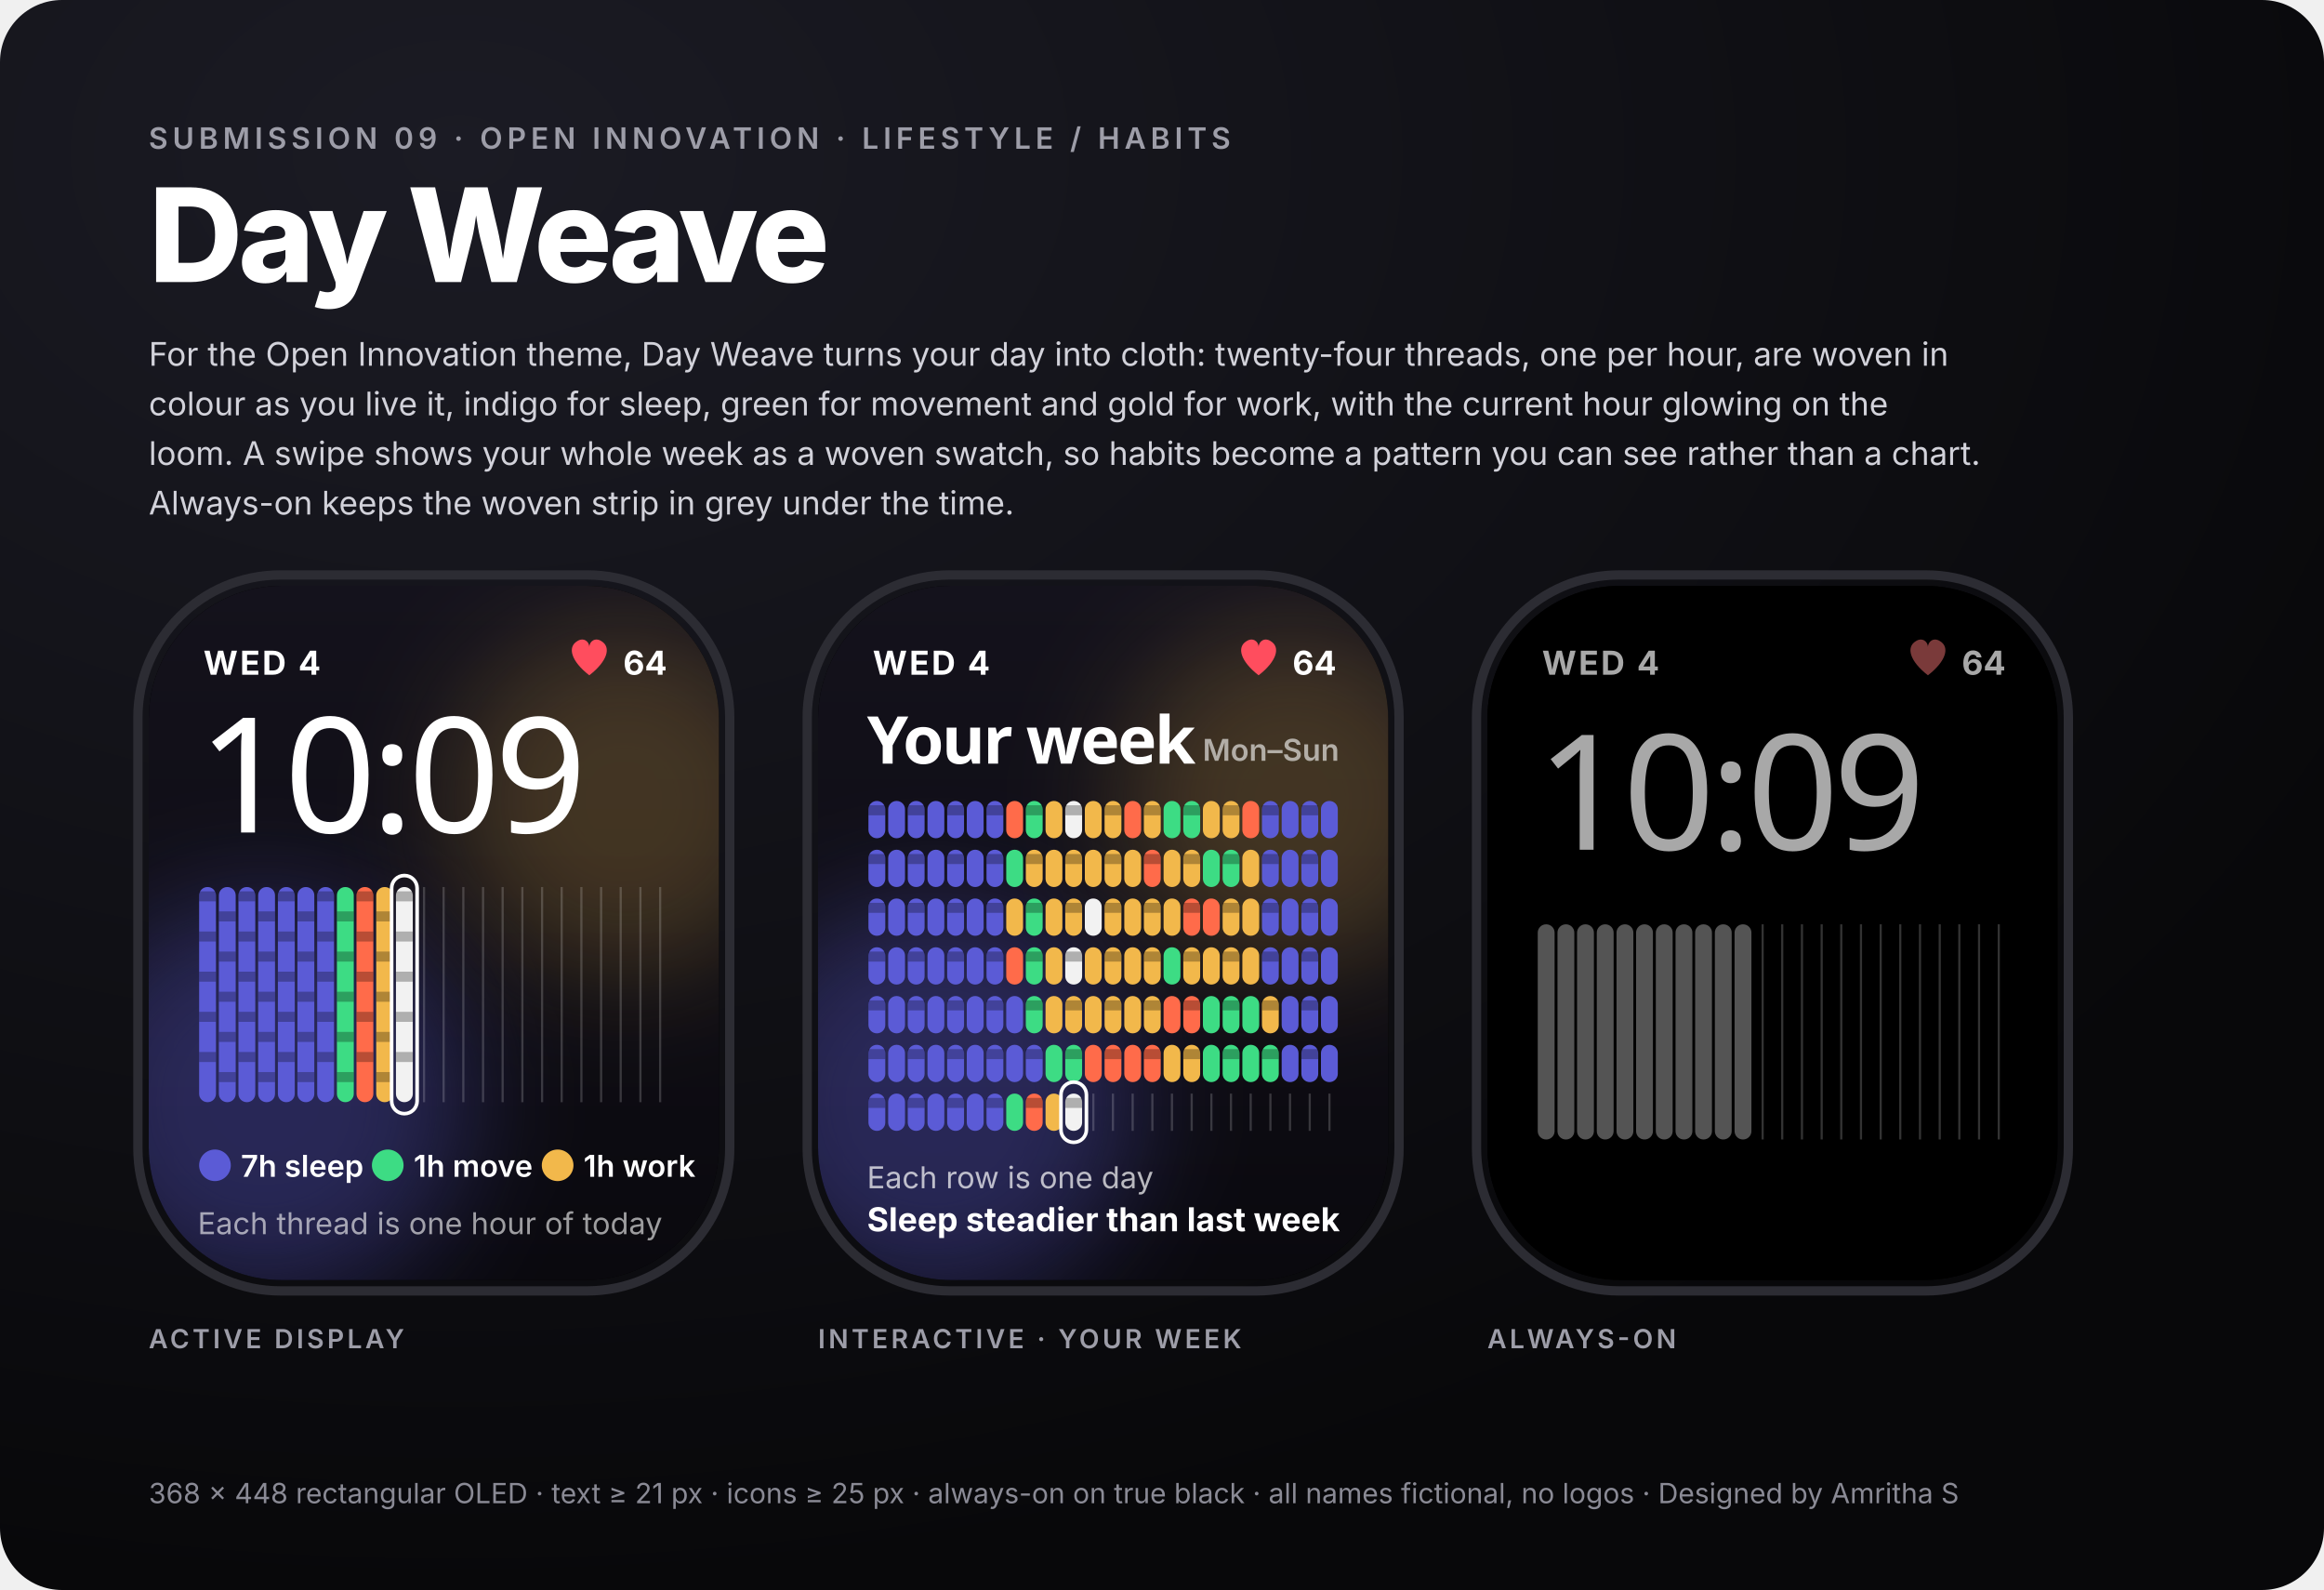
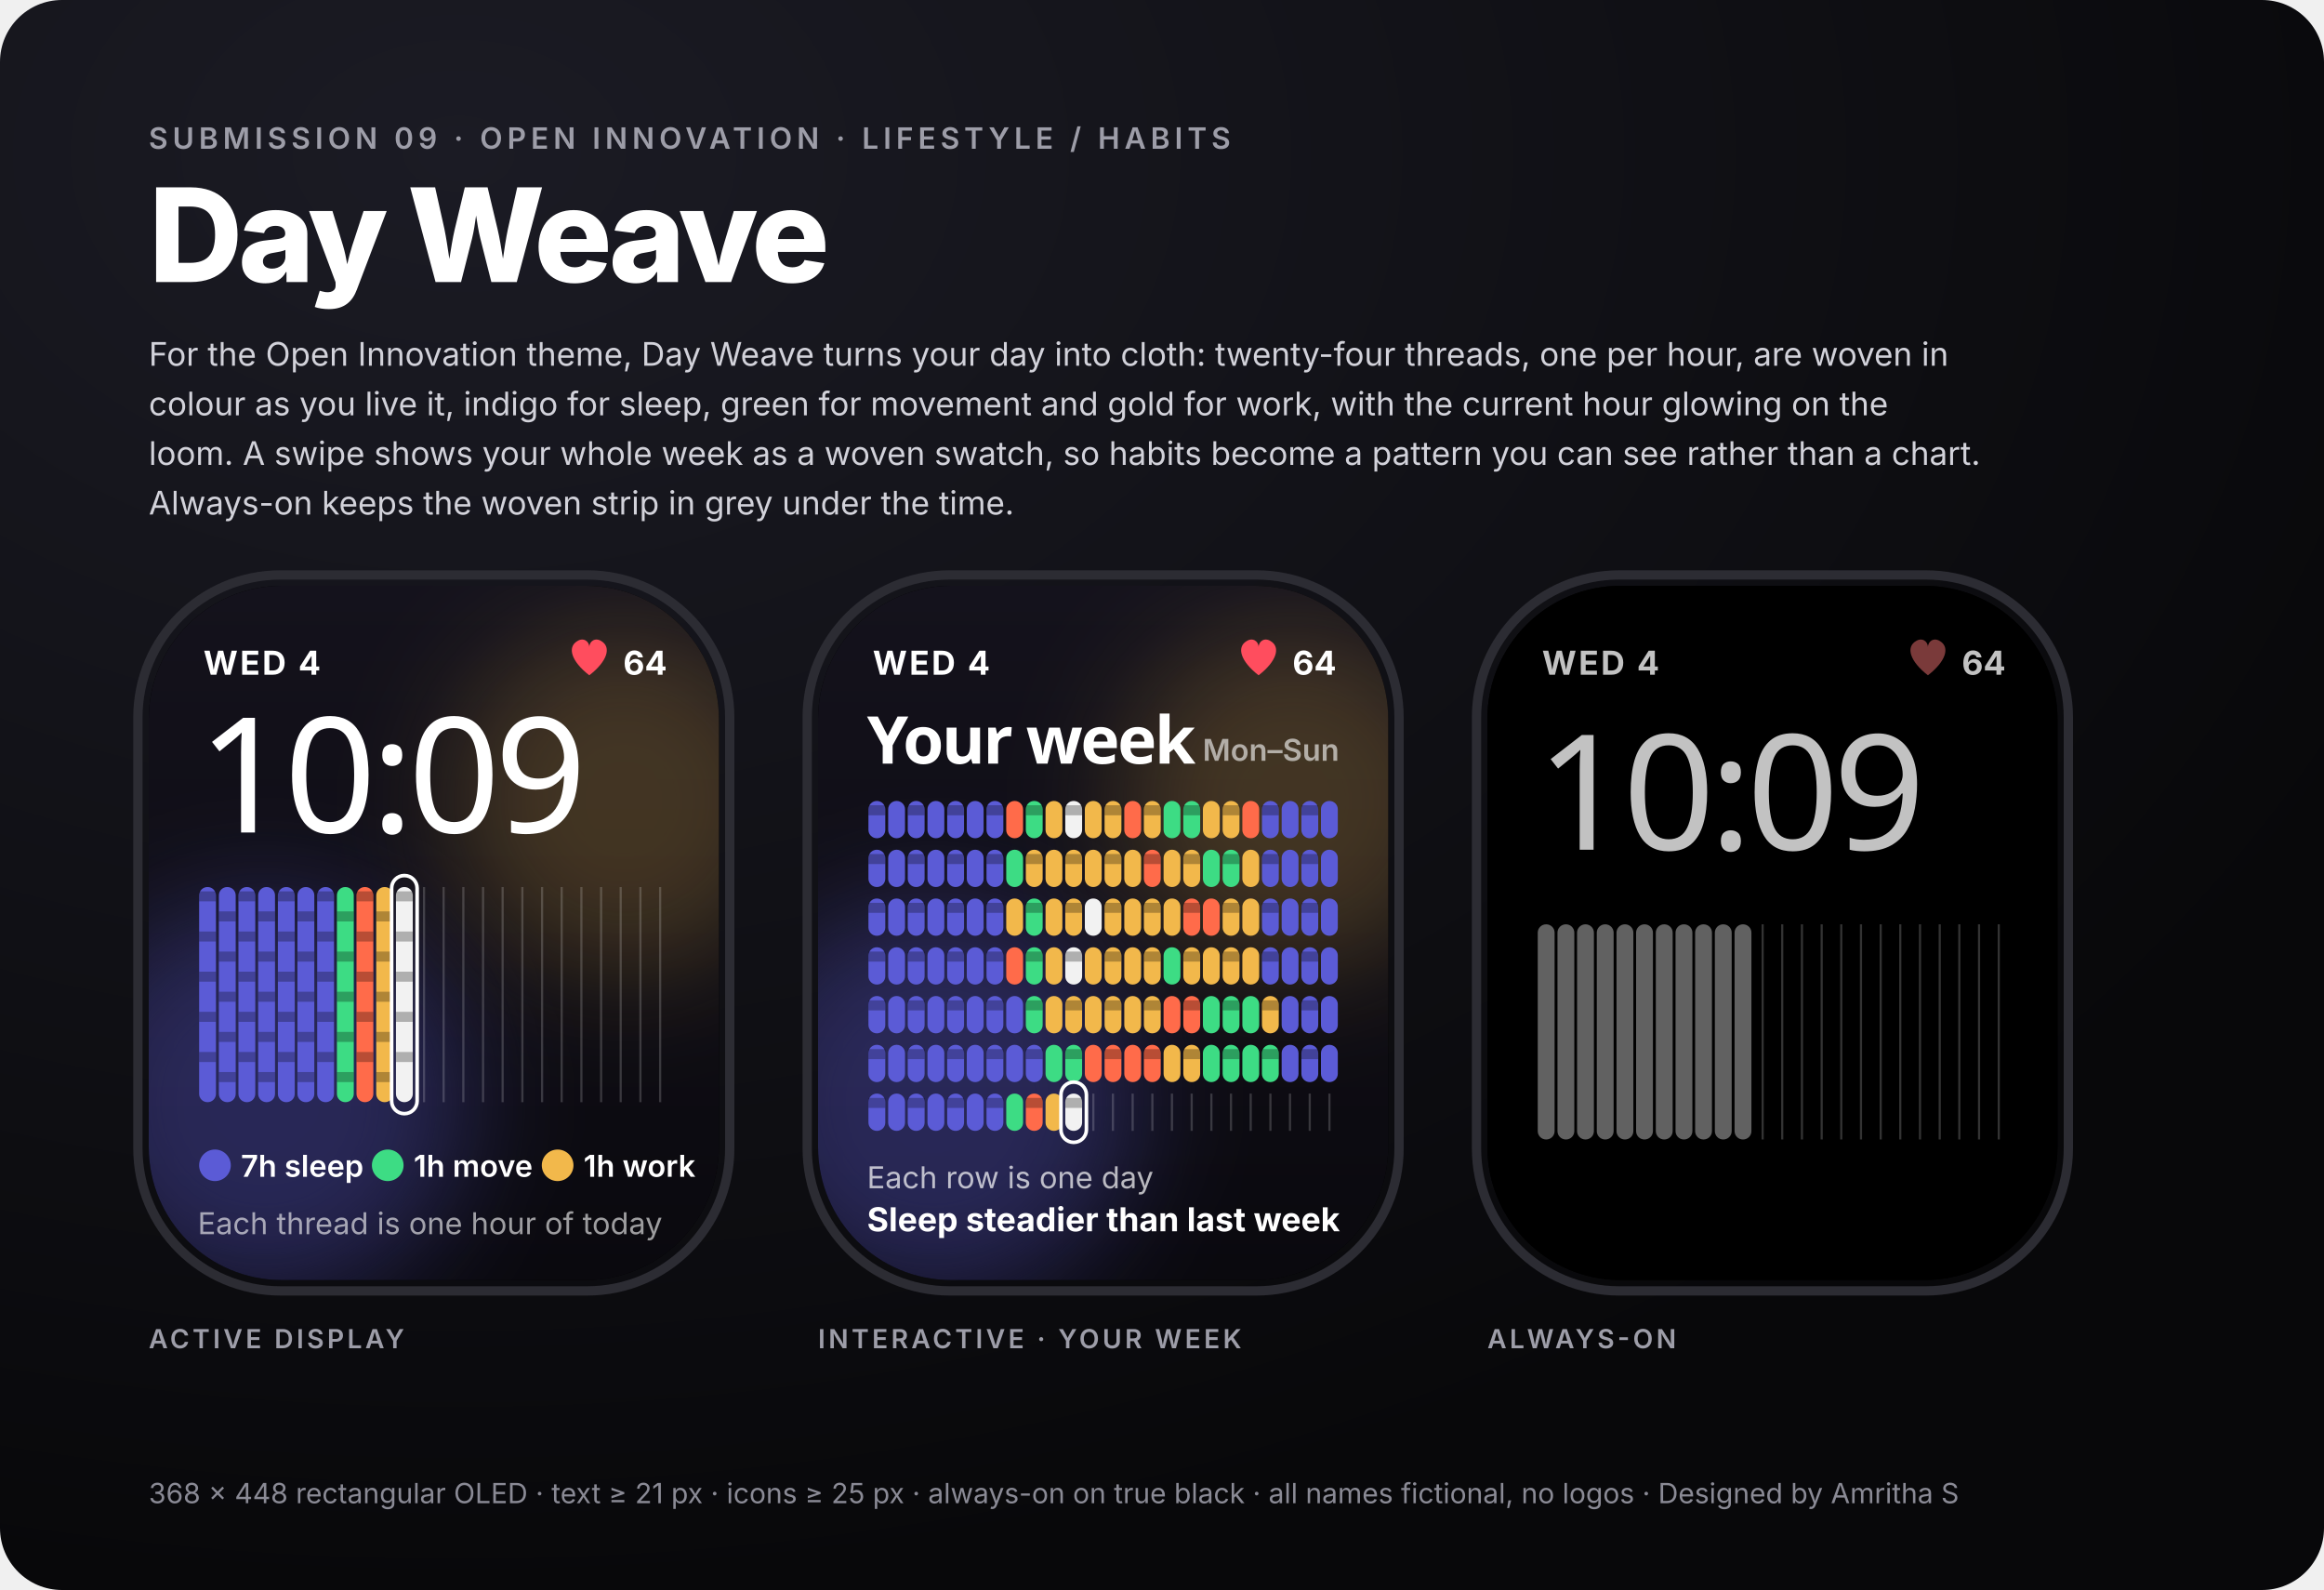
<svg xmlns="http://www.w3.org/2000/svg" width="1500" height="1026" viewBox="0 0 1500 1026">
  <defs>
    <radialGradient id="bgglow" cx=".2" cy=".1" r=".9">
      <stop offset="0" stop-color="#1b1b24" />
      <stop offset="1" stop-color="#08080a" />
    </radialGradient>
  </defs>
  <rect width="1500" height="1026" rx="40" fill="url(#bgglow)" />
  <text x="96" y="96" font-family="Inter" font-weight="600" font-size="19" letter-spacing="3" fill="#9d9da8">SUBMISSION 09 · OPEN INNOVATION · LIFESTYLE / HABITS</text>
  <text x="96" y="182" font-family="Inter" font-weight="800" font-size="84" letter-spacing="-3" fill="#ffffff">Day Weave</text>
  <text x="96" y="236" font-family="Inter" font-weight="400" font-size="21" fill="#d2d2da">For the Open Innovation theme, Day Weave turns your day into cloth: twenty-four threads, one per hour, are woven in</text>
  <text x="96" y="268" font-family="Inter" font-weight="400" font-size="21" fill="#d2d2da">colour as you live it, indigo for sleep, green for movement and gold for work, with the current hour glowing on the</text>
  <text x="96" y="300" font-family="Inter" font-weight="400" font-size="21" fill="#d2d2da">loom. A swipe shows your whole week as a woven swatch, so habits become a pattern you can see rather than a chart.</text>
  <text x="96" y="332" font-family="Inter" font-weight="400" font-size="21" fill="#d2d2da">Always-on keeps the woven strip in grey under the time.</text>
  <g id="Day Weave / Active Display">
    <clipPath id="s0-frame">
      <rect x="96" y="378" width="368" height="448" rx="86" />
    </clipPath>
    <g clip-path="url(#s0-frame)">
      <rect x="96" y="378" width="368" height="448" fill="#000" />
      <g transform="translate(96 378) scale(0.92929 0.92562)">
        <defs>
          <clipPath id="s0-dayweaveactivec">
            <rect width="396" height="484" rx="92" />
          </clipPath>
          <filter id="s0-dayweaveactiveb" x="-60%" y="-60%" width="220%" height="220%">
            <feGaussianBlur stdDeviation="40" />
          </filter>
          <filter id="s0-dayweaveactives" x="-60%" y="-60%" width="220%" height="220%">
            <feGaussianBlur stdDeviation="8" />
          </filter>
        </defs>
        <g clip-path="url(#s0-dayweaveactivec)">
          <defs>
            <linearGradient id="s0-dayweaveactivebg" x1="0" y1="0" x2="0" y2="1">
              <stop offset="0" stop-color="#14121c" />
              <stop offset="1" stop-color="#0a090e" />
            </linearGradient>
          </defs>
          <rect width="396" height="484" fill="url(#s0-dayweaveactivebg)" />
          <circle cx="80" cy="360" r="140" fill="#5b5bd6" opacity=".35" filter="url(#s0-dayweaveactiveb)" />
          <circle cx="330" cy="150" r="120" fill="#f2b84b" opacity=".22" filter="url(#s0-dayweaveactiveb)" />
          <text x="38" y="62" text-anchor="start" font-family="Inter" font-size="23" font-weight="700" fill="#fff" letter-spacing="1.5">WED 4</text>
          <path transform="translate(306 54) scale(1.4)" fill="#ff4d5e" d="M0 6 C -9 -1 -11 -8 -6 -11 C -3 -13 0 -11 0 -8 C 0 -11 3 -13 6 -11 C 11 -8 9 -1 0 6Z" />
          <text x="360" y="62" text-anchor="end" font-family="Inter" font-size="23" font-weight="700" fill="#fff">64</text>
          <text x="34" y="172" text-anchor="start" font-family="Inter Tight" font-size="112" font-weight="300" fill="#fff" letter-spacing="-4">10:09</text>
          <rect x="35.0" y="210" width="11.7" height="150" rx="5.8" fill="#5b5bd6" opacity="1" />
          <rect x="35.0" y="213" width="11.7" height="7" fill="#000" opacity=".28" />
          <rect x="35.0" y="241" width="11.7" height="7" fill="#000" opacity=".28" />
          <rect x="35.0" y="269" width="11.7" height="7" fill="#000" opacity=".28" />
          <rect x="35.0" y="297" width="11.7" height="7" fill="#000" opacity=".28" />
          <rect x="35.0" y="325" width="11.7" height="7" fill="#000" opacity=".28" />
          <rect x="48.7" y="210" width="11.7" height="150" rx="5.8" fill="#5b5bd6" opacity="1" />
          <rect x="48.7" y="227" width="11.7" height="7" fill="#000" opacity=".28" />
          <rect x="48.7" y="255" width="11.7" height="7" fill="#000" opacity=".28" />
          <rect x="48.7" y="283" width="11.7" height="7" fill="#000" opacity=".28" />
          <rect x="48.7" y="311" width="11.7" height="7" fill="#000" opacity=".28" />
          <rect x="48.7" y="339" width="11.7" height="7" fill="#000" opacity=".28" />
          <rect x="62.3" y="210" width="11.7" height="150" rx="5.8" fill="#5b5bd6" opacity="1" />
          <rect x="62.3" y="213" width="11.7" height="7" fill="#000" opacity=".28" />
          <rect x="62.3" y="241" width="11.7" height="7" fill="#000" opacity=".28" />
          <rect x="62.3" y="269" width="11.7" height="7" fill="#000" opacity=".28" />
          <rect x="62.3" y="297" width="11.7" height="7" fill="#000" opacity=".28" />
          <rect x="62.3" y="325" width="11.7" height="7" fill="#000" opacity=".28" />
          <rect x="76.0" y="210" width="11.7" height="150" rx="5.8" fill="#5b5bd6" opacity="1" />
          <rect x="76.0" y="227" width="11.7" height="7" fill="#000" opacity=".28" />
          <rect x="76.0" y="255" width="11.7" height="7" fill="#000" opacity=".28" />
          <rect x="76.0" y="283" width="11.7" height="7" fill="#000" opacity=".28" />
          <rect x="76.0" y="311" width="11.7" height="7" fill="#000" opacity=".28" />
          <rect x="76.0" y="339" width="11.7" height="7" fill="#000" opacity=".28" />
          <rect x="89.7" y="210" width="11.7" height="150" rx="5.8" fill="#5b5bd6" opacity="1" />
          <rect x="89.7" y="213" width="11.7" height="7" fill="#000" opacity=".28" />
          <rect x="89.7" y="241" width="11.7" height="7" fill="#000" opacity=".28" />
          <rect x="89.7" y="269" width="11.7" height="7" fill="#000" opacity=".28" />
          <rect x="89.7" y="297" width="11.7" height="7" fill="#000" opacity=".28" />
          <rect x="89.7" y="325" width="11.7" height="7" fill="#000" opacity=".28" />
          <rect x="103.3" y="210" width="11.7" height="150" rx="5.8" fill="#5b5bd6" opacity="1" />
          <rect x="103.3" y="227" width="11.7" height="7" fill="#000" opacity=".28" />
          <rect x="103.3" y="255" width="11.7" height="7" fill="#000" opacity=".28" />
          <rect x="103.3" y="283" width="11.7" height="7" fill="#000" opacity=".28" />
          <rect x="103.3" y="311" width="11.7" height="7" fill="#000" opacity=".28" />
          <rect x="103.3" y="339" width="11.7" height="7" fill="#000" opacity=".28" />
          <rect x="117.0" y="210" width="11.7" height="150" rx="5.8" fill="#5b5bd6" opacity="1" />
          <rect x="117.0" y="213" width="11.7" height="7" fill="#000" opacity=".28" />
          <rect x="117.0" y="241" width="11.7" height="7" fill="#000" opacity=".28" />
          <rect x="117.0" y="269" width="11.7" height="7" fill="#000" opacity=".28" />
          <rect x="117.0" y="297" width="11.7" height="7" fill="#000" opacity=".28" />
          <rect x="117.0" y="325" width="11.7" height="7" fill="#000" opacity=".28" />
          <rect x="130.7" y="210" width="11.7" height="150" rx="5.8" fill="#3ddc84" opacity="1" />
          <rect x="130.7" y="227" width="11.7" height="7" fill="#000" opacity=".28" />
          <rect x="130.7" y="255" width="11.7" height="7" fill="#000" opacity=".28" />
          <rect x="130.7" y="283" width="11.7" height="7" fill="#000" opacity=".28" />
          <rect x="130.7" y="311" width="11.7" height="7" fill="#000" opacity=".28" />
          <rect x="130.7" y="339" width="11.7" height="7" fill="#000" opacity=".28" />
          <rect x="144.3" y="210" width="11.7" height="150" rx="5.8" fill="#ff6b4a" opacity="1" />
          <rect x="144.3" y="213" width="11.7" height="7" fill="#000" opacity=".28" />
          <rect x="144.3" y="241" width="11.7" height="7" fill="#000" opacity=".28" />
          <rect x="144.3" y="269" width="11.7" height="7" fill="#000" opacity=".28" />
          <rect x="144.3" y="297" width="11.7" height="7" fill="#000" opacity=".28" />
          <rect x="144.3" y="325" width="11.7" height="7" fill="#000" opacity=".28" />
          <rect x="158.0" y="210" width="11.7" height="150" rx="5.8" fill="#f2b84b" opacity="1" />
          <rect x="158.0" y="227" width="11.7" height="7" fill="#000" opacity=".28" />
          <rect x="158.0" y="255" width="11.7" height="7" fill="#000" opacity=".28" />
          <rect x="158.0" y="283" width="11.7" height="7" fill="#000" opacity=".28" />
          <rect x="158.0" y="311" width="11.7" height="7" fill="#000" opacity=".28" />
          <rect x="158.0" y="339" width="11.7" height="7" fill="#000" opacity=".28" />
          <rect x="171.7" y="210" width="11.7" height="150" rx="5.8" fill="#f2f2f2" opacity="1" />
          <rect x="171.7" y="213" width="11.7" height="7" fill="#000" opacity=".28" />
          <rect x="171.7" y="241" width="11.7" height="7" fill="#000" opacity=".28" />
          <rect x="171.7" y="269" width="11.7" height="7" fill="#000" opacity=".28" />
          <rect x="171.7" y="297" width="11.7" height="7" fill="#000" opacity=".28" />
          <rect x="171.7" y="325" width="11.7" height="7" fill="#000" opacity=".28" />
          <rect x="168.7" y="202" width="17.7" height="166" rx="8.8" fill="none" stroke="#fff" stroke-width="2.5" />
          <line x1="191.2" y1="210" x2="191.2" y2="360" stroke="#fff" stroke-opacity="0.18" stroke-width="1.5" />
          <line x1="204.8" y1="210" x2="204.8" y2="360" stroke="#fff" stroke-opacity="0.18" stroke-width="1.5" />
          <line x1="218.5" y1="210" x2="218.5" y2="360" stroke="#fff" stroke-opacity="0.18" stroke-width="1.5" />
          <line x1="232.2" y1="210" x2="232.2" y2="360" stroke="#fff" stroke-opacity="0.18" stroke-width="1.5" />
          <line x1="245.8" y1="210" x2="245.8" y2="360" stroke="#fff" stroke-opacity="0.18" stroke-width="1.5" />
          <line x1="259.5" y1="210" x2="259.5" y2="360" stroke="#fff" stroke-opacity="0.18" stroke-width="1.5" />
          <line x1="273.2" y1="210" x2="273.2" y2="360" stroke="#fff" stroke-opacity="0.18" stroke-width="1.5" />
          <line x1="286.8" y1="210" x2="286.8" y2="360" stroke="#fff" stroke-opacity="0.18" stroke-width="1.5" />
          <line x1="300.5" y1="210" x2="300.5" y2="360" stroke="#fff" stroke-opacity="0.18" stroke-width="1.5" />
          <line x1="314.2" y1="210" x2="314.2" y2="360" stroke="#fff" stroke-opacity="0.18" stroke-width="1.5" />
          <line x1="327.8" y1="210" x2="327.8" y2="360" stroke="#fff" stroke-opacity="0.18" stroke-width="1.5" />
          <line x1="341.5" y1="210" x2="341.5" y2="360" stroke="#fff" stroke-opacity="0.18" stroke-width="1.5" />
          <line x1="355.2" y1="210" x2="355.2" y2="360" stroke="#fff" stroke-opacity="0.18" stroke-width="1.5" />
          <circle cx="46" cy="404" r="11" fill="#5b5bd6" />
          <text x="64" y="412" text-anchor="start" font-family="Inter" font-size="21" font-weight="600" fill="#fff">7h sleep</text>
          <circle cx="166" cy="404" r="11" fill="#3ddc84" />
          <text x="184" y="412" text-anchor="start" font-family="Inter" font-size="21" font-weight="600" fill="#fff">1h move</text>
          <circle cx="284" cy="404" r="11" fill="#f2b84b" />
          <text x="302" y="412" text-anchor="start" font-family="Inter" font-size="21" font-weight="600" fill="#fff">1h work</text>
          <text x="34" y="452" text-anchor="start" font-family="Inter" font-size="21" font-weight="400" fill="#fff" opacity=".6">Each thread is one hour of today</text>
        </g>
      </g>
    </g>
    <rect x="89" y="371" width="382" height="462" rx="92" fill="none" stroke="#2c2c33" stroke-width="6" />
  </g>
  <text x="96" y="870" font-family="Inter" font-weight="600" font-size="17" letter-spacing="2" fill="#9d9da8">ACTIVE DISPLAY</text>
  <g id="Day Weave / Interactive · Your week">
    <clipPath id="s1-frame">
      <rect x="528" y="378" width="368" height="448" rx="86" />
    </clipPath>
    <g clip-path="url(#s1-frame)">
      <rect x="528" y="378" width="368" height="448" fill="#000" />
      <g transform="translate(528 378) scale(0.92929 0.92562)">
        <defs>
          <clipPath id="s1-dayweavealtc">
            <rect width="396" height="484" rx="92" />
          </clipPath>
          <filter id="s1-dayweavealtb" x="-60%" y="-60%" width="220%" height="220%">
            <feGaussianBlur stdDeviation="40" />
          </filter>
          <filter id="s1-dayweavealts" x="-60%" y="-60%" width="220%" height="220%">
            <feGaussianBlur stdDeviation="8" />
          </filter>
        </defs>
        <g clip-path="url(#s1-dayweavealtc)">
          <defs>
            <linearGradient id="s1-dayweavealtbg" x1="0" y1="0" x2="0" y2="1">
              <stop offset="0" stop-color="#14121c" />
              <stop offset="1" stop-color="#0a090e" />
            </linearGradient>
          </defs>
          <rect width="396" height="484" fill="url(#s1-dayweavealtbg)" />
          <circle cx="80" cy="360" r="140" fill="#5b5bd6" opacity=".35" filter="url(#s1-dayweavealtb)" />
          <circle cx="330" cy="150" r="120" fill="#f2b84b" opacity=".22" filter="url(#s1-dayweavealtb)" />
          <text x="38" y="62" text-anchor="start" font-family="Inter" font-size="23" font-weight="700" fill="#fff" letter-spacing="1.5">WED 4</text>
          <path transform="translate(306 54) scale(1.4)" fill="#ff4d5e" d="M0 6 C -9 -1 -11 -8 -6 -11 C -3 -13 0 -11 0 -8 C 0 -11 3 -13 6 -11 C 11 -8 9 -1 0 6Z" />
          <text x="360" y="62" text-anchor="end" font-family="Inter" font-size="23" font-weight="700" fill="#fff">64</text>
          <text x="34" y="124" text-anchor="start" font-family="Inter Tight" font-size="46" font-weight="800" fill="#fff" letter-spacing="-1.5">Your week</text>
          <text x="362" y="122" text-anchor="end" font-family="Inter" font-size="21" font-weight="600" fill="#fff" opacity=".6">Mon–Sun</text>
          <rect x="35.0" y="150" width="11.7" height="26" rx="5.8" fill="#5b5bd6" opacity="1" />
          <rect x="35.0" y="153" width="11.7" height="7" fill="#000" opacity=".28" />
          <rect x="48.7" y="150" width="11.7" height="26" rx="5.8" fill="#5b5bd6" opacity="1" />
          <rect x="62.3" y="150" width="11.7" height="26" rx="5.8" fill="#5b5bd6" opacity="1" />
          <rect x="62.3" y="153" width="11.7" height="7" fill="#000" opacity=".28" />
          <rect x="76.0" y="150" width="11.7" height="26" rx="5.8" fill="#5b5bd6" opacity="1" />
          <rect x="89.7" y="150" width="11.7" height="26" rx="5.8" fill="#5b5bd6" opacity="1" />
          <rect x="89.7" y="153" width="11.7" height="7" fill="#000" opacity=".28" />
          <rect x="103.3" y="150" width="11.7" height="26" rx="5.8" fill="#5b5bd6" opacity="1" />
          <rect x="117.0" y="150" width="11.7" height="26" rx="5.8" fill="#5b5bd6" opacity="1" />
          <rect x="117.0" y="153" width="11.7" height="7" fill="#000" opacity=".28" />
          <rect x="130.7" y="150" width="11.7" height="26" rx="5.8" fill="#ff6b4a" opacity="1" />
          <rect x="144.3" y="150" width="11.7" height="26" rx="5.8" fill="#3ddc84" opacity="1" />
          <rect x="144.3" y="153" width="11.7" height="7" fill="#000" opacity=".28" />
          <rect x="158.0" y="150" width="11.7" height="26" rx="5.8" fill="#f2b84b" opacity="1" />
          <rect x="171.7" y="150" width="11.7" height="26" rx="5.8" fill="#f2f2f2" opacity="1" />
          <rect x="171.7" y="153" width="11.7" height="7" fill="#000" opacity=".28" />
          <rect x="185.3" y="150" width="11.7" height="26" rx="5.8" fill="#f2b84b" opacity="1" />
          <rect x="199.0" y="150" width="11.7" height="26" rx="5.8" fill="#f2b84b" opacity="1" />
          <rect x="199.0" y="153" width="11.7" height="7" fill="#000" opacity=".28" />
          <rect x="212.7" y="150" width="11.7" height="26" rx="5.8" fill="#ff6b4a" opacity="1" />
          <rect x="226.3" y="150" width="11.7" height="26" rx="5.8" fill="#f2b84b" opacity="1" />
          <rect x="226.3" y="153" width="11.7" height="7" fill="#000" opacity=".28" />
          <rect x="240.0" y="150" width="11.7" height="26" rx="5.8" fill="#3ddc84" opacity="1" />
          <rect x="253.7" y="150" width="11.7" height="26" rx="5.8" fill="#3ddc84" opacity="1" />
          <rect x="253.7" y="153" width="11.7" height="7" fill="#000" opacity=".28" />
          <rect x="267.3" y="150" width="11.7" height="26" rx="5.8" fill="#f2b84b" opacity="1" />
          <rect x="281.0" y="150" width="11.7" height="26" rx="5.8" fill="#f2b84b" opacity="1" />
          <rect x="281.0" y="153" width="11.7" height="7" fill="#000" opacity=".28" />
          <rect x="294.7" y="150" width="11.7" height="26" rx="5.8" fill="#ff6b4a" opacity="1" />
          <rect x="308.3" y="150" width="11.7" height="26" rx="5.8" fill="#5b5bd6" opacity="1" />
          <rect x="308.3" y="153" width="11.7" height="7" fill="#000" opacity=".28" />
          <rect x="322.0" y="150" width="11.7" height="26" rx="5.8" fill="#5b5bd6" opacity="1" />
          <rect x="335.7" y="150" width="11.7" height="26" rx="5.8" fill="#5b5bd6" opacity="1" />
          <rect x="335.7" y="153" width="11.7" height="7" fill="#000" opacity=".28" />
          <rect x="349.3" y="150" width="11.7" height="26" rx="5.8" fill="#5b5bd6" opacity="1" />
          <rect x="35.0" y="184" width="11.7" height="26" rx="5.8" fill="#5b5bd6" opacity="1" />
          <rect x="35.0" y="187" width="11.7" height="7" fill="#000" opacity=".28" />
          <rect x="48.7" y="184" width="11.7" height="26" rx="5.8" fill="#5b5bd6" opacity="1" />
          <rect x="62.3" y="184" width="11.7" height="26" rx="5.8" fill="#5b5bd6" opacity="1" />
          <rect x="62.3" y="187" width="11.7" height="7" fill="#000" opacity=".28" />
          <rect x="76.0" y="184" width="11.7" height="26" rx="5.8" fill="#5b5bd6" opacity="1" />
          <rect x="89.7" y="184" width="11.7" height="26" rx="5.8" fill="#5b5bd6" opacity="1" />
          <rect x="89.7" y="187" width="11.7" height="7" fill="#000" opacity=".28" />
          <rect x="103.3" y="184" width="11.7" height="26" rx="5.8" fill="#5b5bd6" opacity="1" />
          <rect x="117.0" y="184" width="11.7" height="26" rx="5.8" fill="#5b5bd6" opacity="1" />
          <rect x="117.0" y="187" width="11.7" height="7" fill="#000" opacity=".28" />
          <rect x="130.7" y="184" width="11.7" height="26" rx="5.8" fill="#3ddc84" opacity="1" />
          <rect x="144.3" y="184" width="11.7" height="26" rx="5.8" fill="#f2b84b" opacity="1" />
          <rect x="144.3" y="187" width="11.7" height="7" fill="#000" opacity=".28" />
          <rect x="158.0" y="184" width="11.7" height="26" rx="5.8" fill="#f2b84b" opacity="1" />
          <rect x="171.7" y="184" width="11.7" height="26" rx="5.8" fill="#f2b84b" opacity="1" />
          <rect x="171.7" y="187" width="11.7" height="7" fill="#000" opacity=".28" />
          <rect x="185.3" y="184" width="11.7" height="26" rx="5.8" fill="#f2b84b" opacity="1" />
          <rect x="199.0" y="184" width="11.7" height="26" rx="5.8" fill="#f2b84b" opacity="1" />
          <rect x="199.0" y="187" width="11.7" height="7" fill="#000" opacity=".28" />
          <rect x="212.7" y="184" width="11.7" height="26" rx="5.8" fill="#f2b84b" opacity="1" />
          <rect x="226.3" y="184" width="11.7" height="26" rx="5.8" fill="#ff6b4a" opacity="1" />
          <rect x="226.3" y="187" width="11.7" height="7" fill="#000" opacity=".28" />
          <rect x="240.0" y="184" width="11.7" height="26" rx="5.8" fill="#f2b84b" opacity="1" />
          <rect x="253.7" y="184" width="11.7" height="26" rx="5.8" fill="#f2b84b" opacity="1" />
          <rect x="253.7" y="187" width="11.7" height="7" fill="#000" opacity=".28" />
          <rect x="267.3" y="184" width="11.7" height="26" rx="5.8" fill="#3ddc84" opacity="1" />
          <rect x="281.0" y="184" width="11.7" height="26" rx="5.8" fill="#3ddc84" opacity="1" />
          <rect x="281.0" y="187" width="11.7" height="7" fill="#000" opacity=".28" />
          <rect x="294.7" y="184" width="11.7" height="26" rx="5.8" fill="#f2b84b" opacity="1" />
          <rect x="308.3" y="184" width="11.7" height="26" rx="5.8" fill="#5b5bd6" opacity="1" />
          <rect x="308.3" y="187" width="11.7" height="7" fill="#000" opacity=".28" />
          <rect x="322.0" y="184" width="11.7" height="26" rx="5.8" fill="#5b5bd6" opacity="1" />
          <rect x="335.7" y="184" width="11.7" height="26" rx="5.8" fill="#5b5bd6" opacity="1" />
          <rect x="335.7" y="187" width="11.7" height="7" fill="#000" opacity=".28" />
          <rect x="349.3" y="184" width="11.7" height="26" rx="5.8" fill="#5b5bd6" opacity="1" />
          <rect x="35.0" y="218" width="11.7" height="26" rx="5.8" fill="#5b5bd6" opacity="1" />
          <rect x="35.0" y="221" width="11.7" height="7" fill="#000" opacity=".28" />
          <rect x="48.7" y="218" width="11.7" height="26" rx="5.8" fill="#5b5bd6" opacity="1" />
          <rect x="62.3" y="218" width="11.7" height="26" rx="5.8" fill="#5b5bd6" opacity="1" />
          <rect x="62.3" y="221" width="11.7" height="7" fill="#000" opacity=".28" />
          <rect x="76.0" y="218" width="11.7" height="26" rx="5.8" fill="#5b5bd6" opacity="1" />
          <rect x="89.7" y="218" width="11.7" height="26" rx="5.8" fill="#5b5bd6" opacity="1" />
          <rect x="89.7" y="221" width="11.7" height="7" fill="#000" opacity=".28" />
          <rect x="103.3" y="218" width="11.7" height="26" rx="5.8" fill="#5b5bd6" opacity="1" />
          <rect x="117.0" y="218" width="11.7" height="26" rx="5.8" fill="#5b5bd6" opacity="1" />
          <rect x="117.0" y="221" width="11.7" height="7" fill="#000" opacity=".28" />
          <rect x="130.7" y="218" width="11.7" height="26" rx="5.8" fill="#f2b84b" opacity="1" />
          <rect x="144.3" y="218" width="11.7" height="26" rx="5.8" fill="#3ddc84" opacity="1" />
          <rect x="144.3" y="221" width="11.7" height="7" fill="#000" opacity=".28" />
          <rect x="158.0" y="218" width="11.7" height="26" rx="5.8" fill="#f2b84b" opacity="1" />
          <rect x="171.7" y="218" width="11.7" height="26" rx="5.8" fill="#f2b84b" opacity="1" />
          <rect x="171.7" y="221" width="11.7" height="7" fill="#000" opacity=".28" />
          <rect x="185.3" y="218" width="11.7" height="26" rx="5.8" fill="#f2f2f2" opacity="1" />
          <rect x="199.0" y="218" width="11.7" height="26" rx="5.8" fill="#f2b84b" opacity="1" />
          <rect x="199.0" y="221" width="11.7" height="7" fill="#000" opacity=".28" />
          <rect x="212.7" y="218" width="11.7" height="26" rx="5.8" fill="#f2b84b" opacity="1" />
          <rect x="226.3" y="218" width="11.7" height="26" rx="5.8" fill="#f2b84b" opacity="1" />
          <rect x="226.3" y="221" width="11.7" height="7" fill="#000" opacity=".28" />
          <rect x="240.0" y="218" width="11.7" height="26" rx="5.8" fill="#f2b84b" opacity="1" />
          <rect x="253.7" y="218" width="11.7" height="26" rx="5.8" fill="#ff6b4a" opacity="1" />
          <rect x="253.7" y="221" width="11.7" height="7" fill="#000" opacity=".28" />
          <rect x="267.3" y="218" width="11.7" height="26" rx="5.8" fill="#ff6b4a" opacity="1" />
          <rect x="281.0" y="218" width="11.7" height="26" rx="5.8" fill="#f2b84b" opacity="1" />
          <rect x="281.0" y="221" width="11.7" height="7" fill="#000" opacity=".28" />
          <rect x="294.7" y="218" width="11.7" height="26" rx="5.8" fill="#f2b84b" opacity="1" />
          <rect x="308.3" y="218" width="11.7" height="26" rx="5.8" fill="#5b5bd6" opacity="1" />
          <rect x="308.3" y="221" width="11.7" height="7" fill="#000" opacity=".28" />
          <rect x="322.0" y="218" width="11.7" height="26" rx="5.8" fill="#5b5bd6" opacity="1" />
          <rect x="335.7" y="218" width="11.7" height="26" rx="5.8" fill="#5b5bd6" opacity="1" />
          <rect x="335.7" y="221" width="11.7" height="7" fill="#000" opacity=".28" />
          <rect x="349.3" y="218" width="11.7" height="26" rx="5.8" fill="#5b5bd6" opacity="1" />
          <rect x="35.0" y="252" width="11.7" height="26" rx="5.8" fill="#5b5bd6" opacity="1" />
          <rect x="35.0" y="255" width="11.7" height="7" fill="#000" opacity=".28" />
          <rect x="48.7" y="252" width="11.7" height="26" rx="5.8" fill="#5b5bd6" opacity="1" />
          <rect x="62.3" y="252" width="11.7" height="26" rx="5.8" fill="#5b5bd6" opacity="1" />
          <rect x="62.3" y="255" width="11.7" height="7" fill="#000" opacity=".28" />
          <rect x="76.0" y="252" width="11.7" height="26" rx="5.8" fill="#5b5bd6" opacity="1" />
          <rect x="89.7" y="252" width="11.7" height="26" rx="5.8" fill="#5b5bd6" opacity="1" />
          <rect x="89.7" y="255" width="11.7" height="7" fill="#000" opacity=".28" />
          <rect x="103.3" y="252" width="11.7" height="26" rx="5.8" fill="#5b5bd6" opacity="1" />
          <rect x="117.0" y="252" width="11.7" height="26" rx="5.8" fill="#5b5bd6" opacity="1" />
          <rect x="117.0" y="255" width="11.7" height="7" fill="#000" opacity=".28" />
          <rect x="130.7" y="252" width="11.7" height="26" rx="5.8" fill="#ff6b4a" opacity="1" />
          <rect x="144.3" y="252" width="11.7" height="26" rx="5.8" fill="#3ddc84" opacity="1" />
          <rect x="144.3" y="255" width="11.7" height="7" fill="#000" opacity=".28" />
          <rect x="158.0" y="252" width="11.7" height="26" rx="5.8" fill="#f2b84b" opacity="1" />
          <rect x="171.7" y="252" width="11.7" height="26" rx="5.8" fill="#f2f2f2" opacity="1" />
          <rect x="171.7" y="255" width="11.7" height="7" fill="#000" opacity=".28" />
          <rect x="185.3" y="252" width="11.7" height="26" rx="5.8" fill="#f2b84b" opacity="1" />
          <rect x="199.0" y="252" width="11.7" height="26" rx="5.8" fill="#f2b84b" opacity="1" />
          <rect x="199.0" y="255" width="11.7" height="7" fill="#000" opacity=".28" />
          <rect x="212.7" y="252" width="11.7" height="26" rx="5.8" fill="#f2b84b" opacity="1" />
          <rect x="226.3" y="252" width="11.7" height="26" rx="5.8" fill="#f2b84b" opacity="1" />
          <rect x="226.3" y="255" width="11.7" height="7" fill="#000" opacity=".28" />
          <rect x="240.0" y="252" width="11.7" height="26" rx="5.8" fill="#3ddc84" opacity="1" />
          <rect x="253.7" y="252" width="11.7" height="26" rx="5.8" fill="#f2b84b" opacity="1" />
          <rect x="253.7" y="255" width="11.7" height="7" fill="#000" opacity=".28" />
          <rect x="267.3" y="252" width="11.7" height="26" rx="5.8" fill="#f2b84b" opacity="1" />
          <rect x="281.0" y="252" width="11.7" height="26" rx="5.8" fill="#f2b84b" opacity="1" />
          <rect x="281.0" y="255" width="11.7" height="7" fill="#000" opacity=".28" />
          <rect x="294.7" y="252" width="11.7" height="26" rx="5.8" fill="#f2b84b" opacity="1" />
          <rect x="308.3" y="252" width="11.7" height="26" rx="5.8" fill="#5b5bd6" opacity="1" />
          <rect x="308.3" y="255" width="11.7" height="7" fill="#000" opacity=".28" />
          <rect x="322.0" y="252" width="11.7" height="26" rx="5.8" fill="#5b5bd6" opacity="1" />
          <rect x="335.7" y="252" width="11.7" height="26" rx="5.8" fill="#5b5bd6" opacity="1" />
          <rect x="335.7" y="255" width="11.7" height="7" fill="#000" opacity=".28" />
          <rect x="349.3" y="252" width="11.7" height="26" rx="5.8" fill="#5b5bd6" opacity="1" />
          <rect x="35.0" y="286" width="11.7" height="26" rx="5.8" fill="#5b5bd6" opacity="1" />
          <rect x="35.0" y="289" width="11.7" height="7" fill="#000" opacity=".28" />
          <rect x="48.7" y="286" width="11.7" height="26" rx="5.8" fill="#5b5bd6" opacity="1" />
          <rect x="62.3" y="286" width="11.7" height="26" rx="5.8" fill="#5b5bd6" opacity="1" />
          <rect x="62.3" y="289" width="11.7" height="7" fill="#000" opacity=".28" />
          <rect x="76.0" y="286" width="11.7" height="26" rx="5.8" fill="#5b5bd6" opacity="1" />
          <rect x="89.7" y="286" width="11.7" height="26" rx="5.8" fill="#5b5bd6" opacity="1" />
          <rect x="89.7" y="289" width="11.7" height="7" fill="#000" opacity=".28" />
          <rect x="103.3" y="286" width="11.7" height="26" rx="5.8" fill="#5b5bd6" opacity="1" />
          <rect x="117.0" y="286" width="11.7" height="26" rx="5.8" fill="#5b5bd6" opacity="1" />
          <rect x="117.0" y="289" width="11.7" height="7" fill="#000" opacity=".28" />
          <rect x="130.7" y="286" width="11.7" height="26" rx="5.8" fill="#5b5bd6" opacity="1" />
          <rect x="144.3" y="286" width="11.7" height="26" rx="5.8" fill="#3ddc84" opacity="1" />
          <rect x="144.3" y="289" width="11.7" height="7" fill="#000" opacity=".28" />
          <rect x="158.0" y="286" width="11.7" height="26" rx="5.8" fill="#f2b84b" opacity="1" />
          <rect x="171.7" y="286" width="11.7" height="26" rx="5.8" fill="#f2b84b" opacity="1" />
          <rect x="171.7" y="289" width="11.7" height="7" fill="#000" opacity=".28" />
          <rect x="185.3" y="286" width="11.7" height="26" rx="5.8" fill="#f2b84b" opacity="1" />
          <rect x="199.0" y="286" width="11.7" height="26" rx="5.8" fill="#f2b84b" opacity="1" />
          <rect x="199.0" y="289" width="11.7" height="7" fill="#000" opacity=".28" />
          <rect x="212.7" y="286" width="11.7" height="26" rx="5.8" fill="#f2b84b" opacity="1" />
          <rect x="226.3" y="286" width="11.7" height="26" rx="5.8" fill="#f2b84b" opacity="1" />
          <rect x="226.3" y="289" width="11.7" height="7" fill="#000" opacity=".28" />
          <rect x="240.0" y="286" width="11.7" height="26" rx="5.8" fill="#ff6b4a" opacity="1" />
          <rect x="253.7" y="286" width="11.7" height="26" rx="5.8" fill="#ff6b4a" opacity="1" />
          <rect x="253.7" y="289" width="11.7" height="7" fill="#000" opacity=".28" />
          <rect x="267.3" y="286" width="11.7" height="26" rx="5.8" fill="#3ddc84" opacity="1" />
          <rect x="281.0" y="286" width="11.7" height="26" rx="5.8" fill="#3ddc84" opacity="1" />
          <rect x="281.0" y="289" width="11.7" height="7" fill="#000" opacity=".28" />
          <rect x="294.7" y="286" width="11.7" height="26" rx="5.8" fill="#3ddc84" opacity="1" />
          <rect x="308.3" y="286" width="11.7" height="26" rx="5.8" fill="#f2b84b" opacity="1" />
          <rect x="308.3" y="289" width="11.7" height="7" fill="#000" opacity=".28" />
          <rect x="322.0" y="286" width="11.7" height="26" rx="5.8" fill="#5b5bd6" opacity="1" />
          <rect x="335.7" y="286" width="11.7" height="26" rx="5.8" fill="#5b5bd6" opacity="1" />
          <rect x="335.7" y="289" width="11.7" height="7" fill="#000" opacity=".28" />
          <rect x="349.3" y="286" width="11.7" height="26" rx="5.8" fill="#5b5bd6" opacity="1" />
          <rect x="35.0" y="320" width="11.7" height="26" rx="5.8" fill="#5b5bd6" opacity="1" />
          <rect x="35.0" y="323" width="11.7" height="7" fill="#000" opacity=".28" />
          <rect x="48.7" y="320" width="11.7" height="26" rx="5.8" fill="#5b5bd6" opacity="1" />
          <rect x="62.3" y="320" width="11.7" height="26" rx="5.8" fill="#5b5bd6" opacity="1" />
          <rect x="62.3" y="323" width="11.7" height="7" fill="#000" opacity=".28" />
          <rect x="76.0" y="320" width="11.7" height="26" rx="5.8" fill="#5b5bd6" opacity="1" />
          <rect x="89.7" y="320" width="11.7" height="26" rx="5.8" fill="#5b5bd6" opacity="1" />
          <rect x="89.7" y="323" width="11.7" height="7" fill="#000" opacity=".28" />
          <rect x="103.3" y="320" width="11.7" height="26" rx="5.8" fill="#5b5bd6" opacity="1" />
          <rect x="117.0" y="320" width="11.7" height="26" rx="5.8" fill="#5b5bd6" opacity="1" />
          <rect x="117.0" y="323" width="11.7" height="7" fill="#000" opacity=".28" />
          <rect x="130.7" y="320" width="11.7" height="26" rx="5.8" fill="#5b5bd6" opacity="1" />
          <rect x="144.3" y="320" width="11.7" height="26" rx="5.8" fill="#5b5bd6" opacity="1" />
          <rect x="144.3" y="323" width="11.7" height="7" fill="#000" opacity=".28" />
          <rect x="158.0" y="320" width="11.7" height="26" rx="5.8" fill="#3ddc84" opacity="1" />
          <rect x="171.7" y="320" width="11.7" height="26" rx="5.8" fill="#3ddc84" opacity="1" />
          <rect x="171.7" y="323" width="11.7" height="7" fill="#000" opacity=".28" />
          <rect x="185.3" y="320" width="11.7" height="26" rx="5.8" fill="#ff6b4a" opacity="1" />
          <rect x="199.0" y="320" width="11.7" height="26" rx="5.8" fill="#ff6b4a" opacity="1" />
          <rect x="199.0" y="323" width="11.7" height="7" fill="#000" opacity=".28" />
          <rect x="212.7" y="320" width="11.7" height="26" rx="5.8" fill="#ff6b4a" opacity="1" />
          <rect x="226.3" y="320" width="11.7" height="26" rx="5.8" fill="#ff6b4a" opacity="1" />
          <rect x="226.3" y="323" width="11.7" height="7" fill="#000" opacity=".28" />
          <rect x="240.0" y="320" width="11.7" height="26" rx="5.8" fill="#f2b84b" opacity="1" />
          <rect x="253.7" y="320" width="11.7" height="26" rx="5.8" fill="#f2b84b" opacity="1" />
          <rect x="253.7" y="323" width="11.7" height="7" fill="#000" opacity=".28" />
          <rect x="267.3" y="320" width="11.7" height="26" rx="5.8" fill="#3ddc84" opacity="1" />
          <rect x="281.0" y="320" width="11.7" height="26" rx="5.8" fill="#3ddc84" opacity="1" />
          <rect x="281.0" y="323" width="11.7" height="7" fill="#000" opacity=".28" />
          <rect x="294.7" y="320" width="11.7" height="26" rx="5.8" fill="#3ddc84" opacity="1" />
          <rect x="308.3" y="320" width="11.7" height="26" rx="5.8" fill="#3ddc84" opacity="1" />
          <rect x="308.3" y="323" width="11.7" height="7" fill="#000" opacity=".28" />
          <rect x="322.0" y="320" width="11.7" height="26" rx="5.8" fill="#5b5bd6" opacity="1" />
          <rect x="335.7" y="320" width="11.7" height="26" rx="5.8" fill="#5b5bd6" opacity="1" />
          <rect x="335.7" y="323" width="11.7" height="7" fill="#000" opacity=".28" />
          <rect x="349.3" y="320" width="11.7" height="26" rx="5.8" fill="#5b5bd6" opacity="1" />
          <rect x="35.0" y="354" width="11.7" height="26" rx="5.8" fill="#5b5bd6" opacity="1" />
          <rect x="35.0" y="357" width="11.7" height="7" fill="#000" opacity=".28" />
          <rect x="48.7" y="354" width="11.7" height="26" rx="5.8" fill="#5b5bd6" opacity="1" />
          <rect x="62.3" y="354" width="11.7" height="26" rx="5.8" fill="#5b5bd6" opacity="1" />
          <rect x="62.3" y="357" width="11.7" height="7" fill="#000" opacity=".28" />
          <rect x="76.0" y="354" width="11.7" height="26" rx="5.8" fill="#5b5bd6" opacity="1" />
          <rect x="89.7" y="354" width="11.7" height="26" rx="5.8" fill="#5b5bd6" opacity="1" />
          <rect x="89.7" y="357" width="11.7" height="7" fill="#000" opacity=".28" />
          <rect x="103.3" y="354" width="11.7" height="26" rx="5.8" fill="#5b5bd6" opacity="1" />
          <rect x="117.0" y="354" width="11.7" height="26" rx="5.8" fill="#5b5bd6" opacity="1" />
          <rect x="117.0" y="357" width="11.7" height="7" fill="#000" opacity=".28" />
          <rect x="130.7" y="354" width="11.7" height="26" rx="5.8" fill="#3ddc84" opacity="1" />
          <rect x="144.3" y="354" width="11.7" height="26" rx="5.8" fill="#ff6b4a" opacity="1" />
          <rect x="144.3" y="357" width="11.7" height="7" fill="#000" opacity=".28" />
          <rect x="158.0" y="354" width="11.7" height="26" rx="5.8" fill="#f2b84b" opacity="1" />
          <rect x="171.7" y="354" width="11.7" height="26" rx="5.8" fill="#f2f2f2" opacity="1" />
          <rect x="171.7" y="357" width="11.7" height="7" fill="#000" opacity=".28" />
          <rect x="168.7" y="346" width="17.7" height="42" rx="8.8" fill="none" stroke="#fff" stroke-width="2.5" />
          <line x1="191.2" y1="354" x2="191.2" y2="380" stroke="#fff" stroke-opacity="0.18" stroke-width="1.5" />
          <line x1="204.8" y1="354" x2="204.8" y2="380" stroke="#fff" stroke-opacity="0.18" stroke-width="1.5" />
          <line x1="218.5" y1="354" x2="218.5" y2="380" stroke="#fff" stroke-opacity="0.18" stroke-width="1.5" />
          <line x1="232.2" y1="354" x2="232.2" y2="380" stroke="#fff" stroke-opacity="0.18" stroke-width="1.5" />
          <line x1="245.8" y1="354" x2="245.8" y2="380" stroke="#fff" stroke-opacity="0.18" stroke-width="1.5" />
          <line x1="259.5" y1="354" x2="259.5" y2="380" stroke="#fff" stroke-opacity="0.18" stroke-width="1.5" />
          <line x1="273.2" y1="354" x2="273.2" y2="380" stroke="#fff" stroke-opacity="0.18" stroke-width="1.5" />
          <line x1="286.8" y1="354" x2="286.8" y2="380" stroke="#fff" stroke-opacity="0.18" stroke-width="1.5" />
          <line x1="300.5" y1="354" x2="300.5" y2="380" stroke="#fff" stroke-opacity="0.18" stroke-width="1.5" />
          <line x1="314.2" y1="354" x2="314.2" y2="380" stroke="#fff" stroke-opacity="0.18" stroke-width="1.5" />
          <line x1="327.8" y1="354" x2="327.8" y2="380" stroke="#fff" stroke-opacity="0.18" stroke-width="1.5" />
          <line x1="341.5" y1="354" x2="341.5" y2="380" stroke="#fff" stroke-opacity="0.18" stroke-width="1.5" />
          <line x1="355.2" y1="354" x2="355.2" y2="380" stroke="#fff" stroke-opacity="0.18" stroke-width="1.5" />
          <text x="34" y="420" text-anchor="start" font-family="Inter" font-size="21" font-weight="400" fill="#fff" opacity=".7">Each row is one day</text>
          <text x="34" y="450" text-anchor="start" font-family="Inter" font-size="23" font-weight="700" fill="#fff">Sleep steadier than last week</text>
        </g>
      </g>
    </g>
    <rect x="521" y="371" width="382" height="462" rx="92" fill="none" stroke="#2c2c33" stroke-width="6" />
  </g>
  <text x="528" y="870" font-family="Inter" font-weight="600" font-size="17" letter-spacing="2" fill="#9d9da8">INTERACTIVE · YOUR WEEK</text>
  <g id="Day Weave / Always-On">
    <clipPath id="s2-frame">
      <rect x="960" y="378" width="368" height="448" rx="86" />
    </clipPath>
    <g clip-path="url(#s2-frame)">
      <rect x="960" y="378" width="368" height="448" fill="#000" />
      <g transform="translate(960 378) scale(0.92929 0.92562)">
        <defs>
          <clipPath id="s2-dayweaveaodc">
            <rect width="396" height="484" rx="92" />
          </clipPath>
          <filter id="s2-dayweaveaodb" x="-60%" y="-60%" width="220%" height="220%">
            <feGaussianBlur stdDeviation="40" />
          </filter>
          <filter id="s2-dayweaveaods" x="-60%" y="-60%" width="220%" height="220%">
            <feGaussianBlur stdDeviation="8" />
          </filter>
        </defs>
        <g clip-path="url(#s2-dayweaveaodc)">
          <rect width="396" height="484" fill="#000" />
-           <text x="38" y="62" text-anchor="start" font-family="Inter" font-size="23" font-weight="700" fill="#a8a8a8" letter-spacing="1.5">WED 4</text>
+           <text x="38" y="62" text-anchor="start" font-family="Inter" font-size="23" font-weight="700" fill="#c2c2c2" letter-spacing="1.5">WED 4</text>
          <path transform="translate(306 54) scale(1.4)" fill="#7a3a3a" d="M0 6 C -9 -1 -11 -8 -6 -11 C -3 -13 0 -11 0 -8 C 0 -11 3 -13 6 -11 C 11 -8 9 -1 0 6Z" />
-           <text x="360" y="62" text-anchor="end" font-family="Inter" font-size="23" font-weight="700" fill="#a8a8a8">64</text>
-           <text x="34" y="184" text-anchor="start" font-family="Inter Tight" font-size="112" font-weight="300" fill="#a8a8a8" letter-spacing="-4">10:09</text>
-           <rect x="35.0" y="236" width="11.7" height="150" rx="5.8" fill="#a8a8a8" opacity="0.5" />
-           <rect x="48.7" y="236" width="11.7" height="150" rx="5.8" fill="#a8a8a8" opacity="0.5" />
-           <rect x="62.3" y="236" width="11.7" height="150" rx="5.8" fill="#a8a8a8" opacity="0.5" />
-           <rect x="76.0" y="236" width="11.7" height="150" rx="5.8" fill="#a8a8a8" opacity="0.5" />
-           <rect x="89.7" y="236" width="11.7" height="150" rx="5.8" fill="#a8a8a8" opacity="0.5" />
-           <rect x="103.3" y="236" width="11.7" height="150" rx="5.8" fill="#a8a8a8" opacity="0.5" />
-           <rect x="117.0" y="236" width="11.7" height="150" rx="5.8" fill="#a8a8a8" opacity="0.5" />
-           <rect x="130.7" y="236" width="11.7" height="150" rx="5.8" fill="#a8a8a8" opacity="0.5" />
-           <rect x="144.3" y="236" width="11.7" height="150" rx="5.8" fill="#a8a8a8" opacity="0.5" />
-           <rect x="158.0" y="236" width="11.7" height="150" rx="5.8" fill="#a8a8a8" opacity="0.5" />
-           <rect x="171.7" y="236" width="11.7" height="150" rx="5.8" fill="#a8a8a8" opacity="0.5" />
+           <text x="360" y="62" text-anchor="end" font-family="Inter" font-size="23" font-weight="700" fill="#c2c2c2">64</text>
+           <text x="34" y="184" text-anchor="start" font-family="Inter Tight" font-size="112" font-weight="300" fill="#c2c2c2" letter-spacing="-4">10:09</text>
+           <rect x="35.0" y="236" width="11.7" height="150" rx="5.8" fill="#c2c2c2" opacity="0.5" />
+           <rect x="48.7" y="236" width="11.7" height="150" rx="5.8" fill="#c2c2c2" opacity="0.5" />
+           <rect x="62.3" y="236" width="11.7" height="150" rx="5.8" fill="#c2c2c2" opacity="0.5" />
+           <rect x="76.0" y="236" width="11.7" height="150" rx="5.8" fill="#c2c2c2" opacity="0.5" />
+           <rect x="89.7" y="236" width="11.7" height="150" rx="5.8" fill="#c2c2c2" opacity="0.5" />
+           <rect x="103.3" y="236" width="11.7" height="150" rx="5.8" fill="#c2c2c2" opacity="0.5" />
+           <rect x="117.0" y="236" width="11.7" height="150" rx="5.8" fill="#c2c2c2" opacity="0.5" />
+           <rect x="130.7" y="236" width="11.7" height="150" rx="5.8" fill="#c2c2c2" opacity="0.5" />
+           <rect x="144.3" y="236" width="11.7" height="150" rx="5.8" fill="#c2c2c2" opacity="0.5" />
+           <rect x="158.0" y="236" width="11.7" height="150" rx="5.8" fill="#c2c2c2" opacity="0.5" />
+           <rect x="171.7" y="236" width="11.7" height="150" rx="5.8" fill="#c2c2c2" opacity="0.5" />
          <line x1="191.2" y1="236" x2="191.2" y2="386" stroke="#333" stroke-opacity="1" stroke-width="1.5" />
          <line x1="204.8" y1="236" x2="204.8" y2="386" stroke="#333" stroke-opacity="1" stroke-width="1.5" />
          <line x1="218.5" y1="236" x2="218.5" y2="386" stroke="#333" stroke-opacity="1" stroke-width="1.5" />
          <line x1="232.2" y1="236" x2="232.2" y2="386" stroke="#333" stroke-opacity="1" stroke-width="1.5" />
          <line x1="245.8" y1="236" x2="245.8" y2="386" stroke="#333" stroke-opacity="1" stroke-width="1.5" />
          <line x1="259.5" y1="236" x2="259.5" y2="386" stroke="#333" stroke-opacity="1" stroke-width="1.5" />
          <line x1="273.2" y1="236" x2="273.2" y2="386" stroke="#333" stroke-opacity="1" stroke-width="1.5" />
          <line x1="286.8" y1="236" x2="286.8" y2="386" stroke="#333" stroke-opacity="1" stroke-width="1.5" />
          <line x1="300.5" y1="236" x2="300.5" y2="386" stroke="#333" stroke-opacity="1" stroke-width="1.5" />
          <line x1="314.2" y1="236" x2="314.2" y2="386" stroke="#333" stroke-opacity="1" stroke-width="1.5" />
          <line x1="327.8" y1="236" x2="327.8" y2="386" stroke="#333" stroke-opacity="1" stroke-width="1.5" />
          <line x1="341.5" y1="236" x2="341.5" y2="386" stroke="#333" stroke-opacity="1" stroke-width="1.5" />
          <line x1="355.2" y1="236" x2="355.2" y2="386" stroke="#333" stroke-opacity="1" stroke-width="1.5" />
        </g>
      </g>
    </g>
    <rect x="953" y="371" width="382" height="462" rx="92" fill="none" stroke="#2c2c33" stroke-width="6" />
  </g>
  <text x="960" y="870" font-family="Inter" font-weight="600" font-size="17" letter-spacing="2" fill="#9d9da8">ALWAYS-ON</text>
  <text x="96" y="970" font-family="Inter" font-weight="400" font-size="18" fill="#8a8a95">368 × 448 rectangular OLED  ·  text ≥ 21 px  ·  icons ≥ 25 px  ·  always-on on true black  ·  all names fictional, no logos  ·  Designed by Amritha S</text>
</svg>
